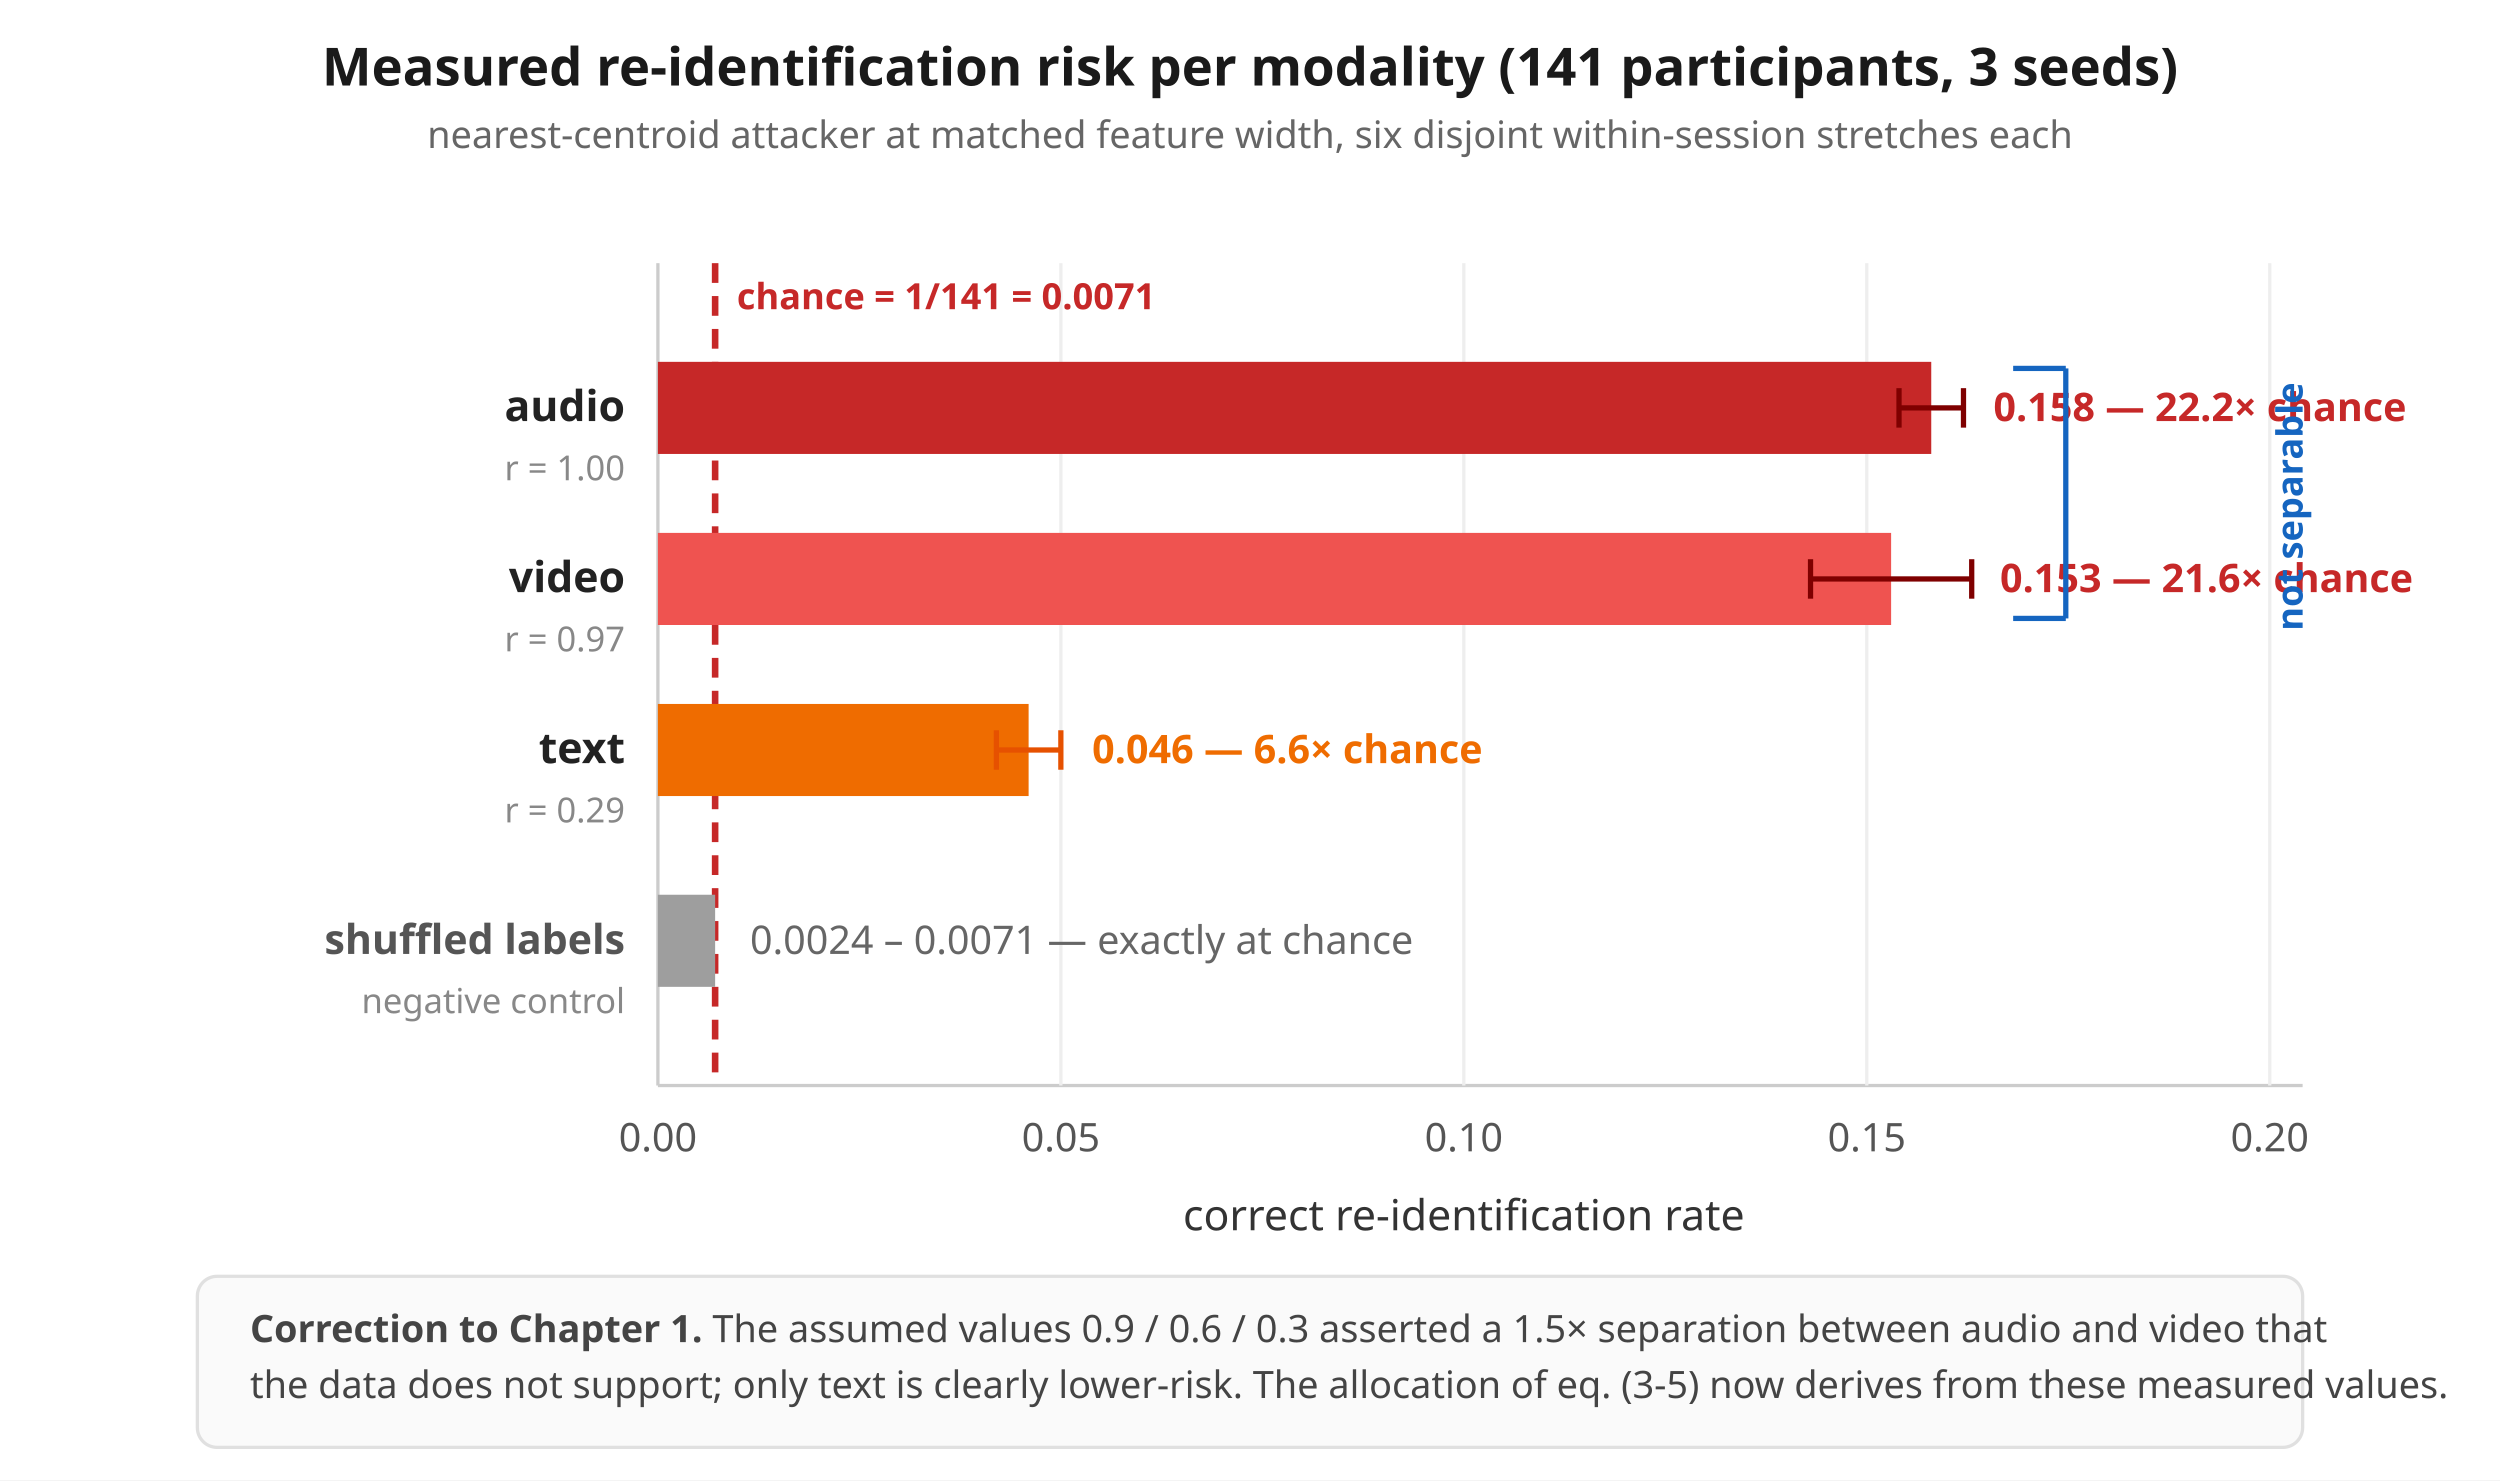
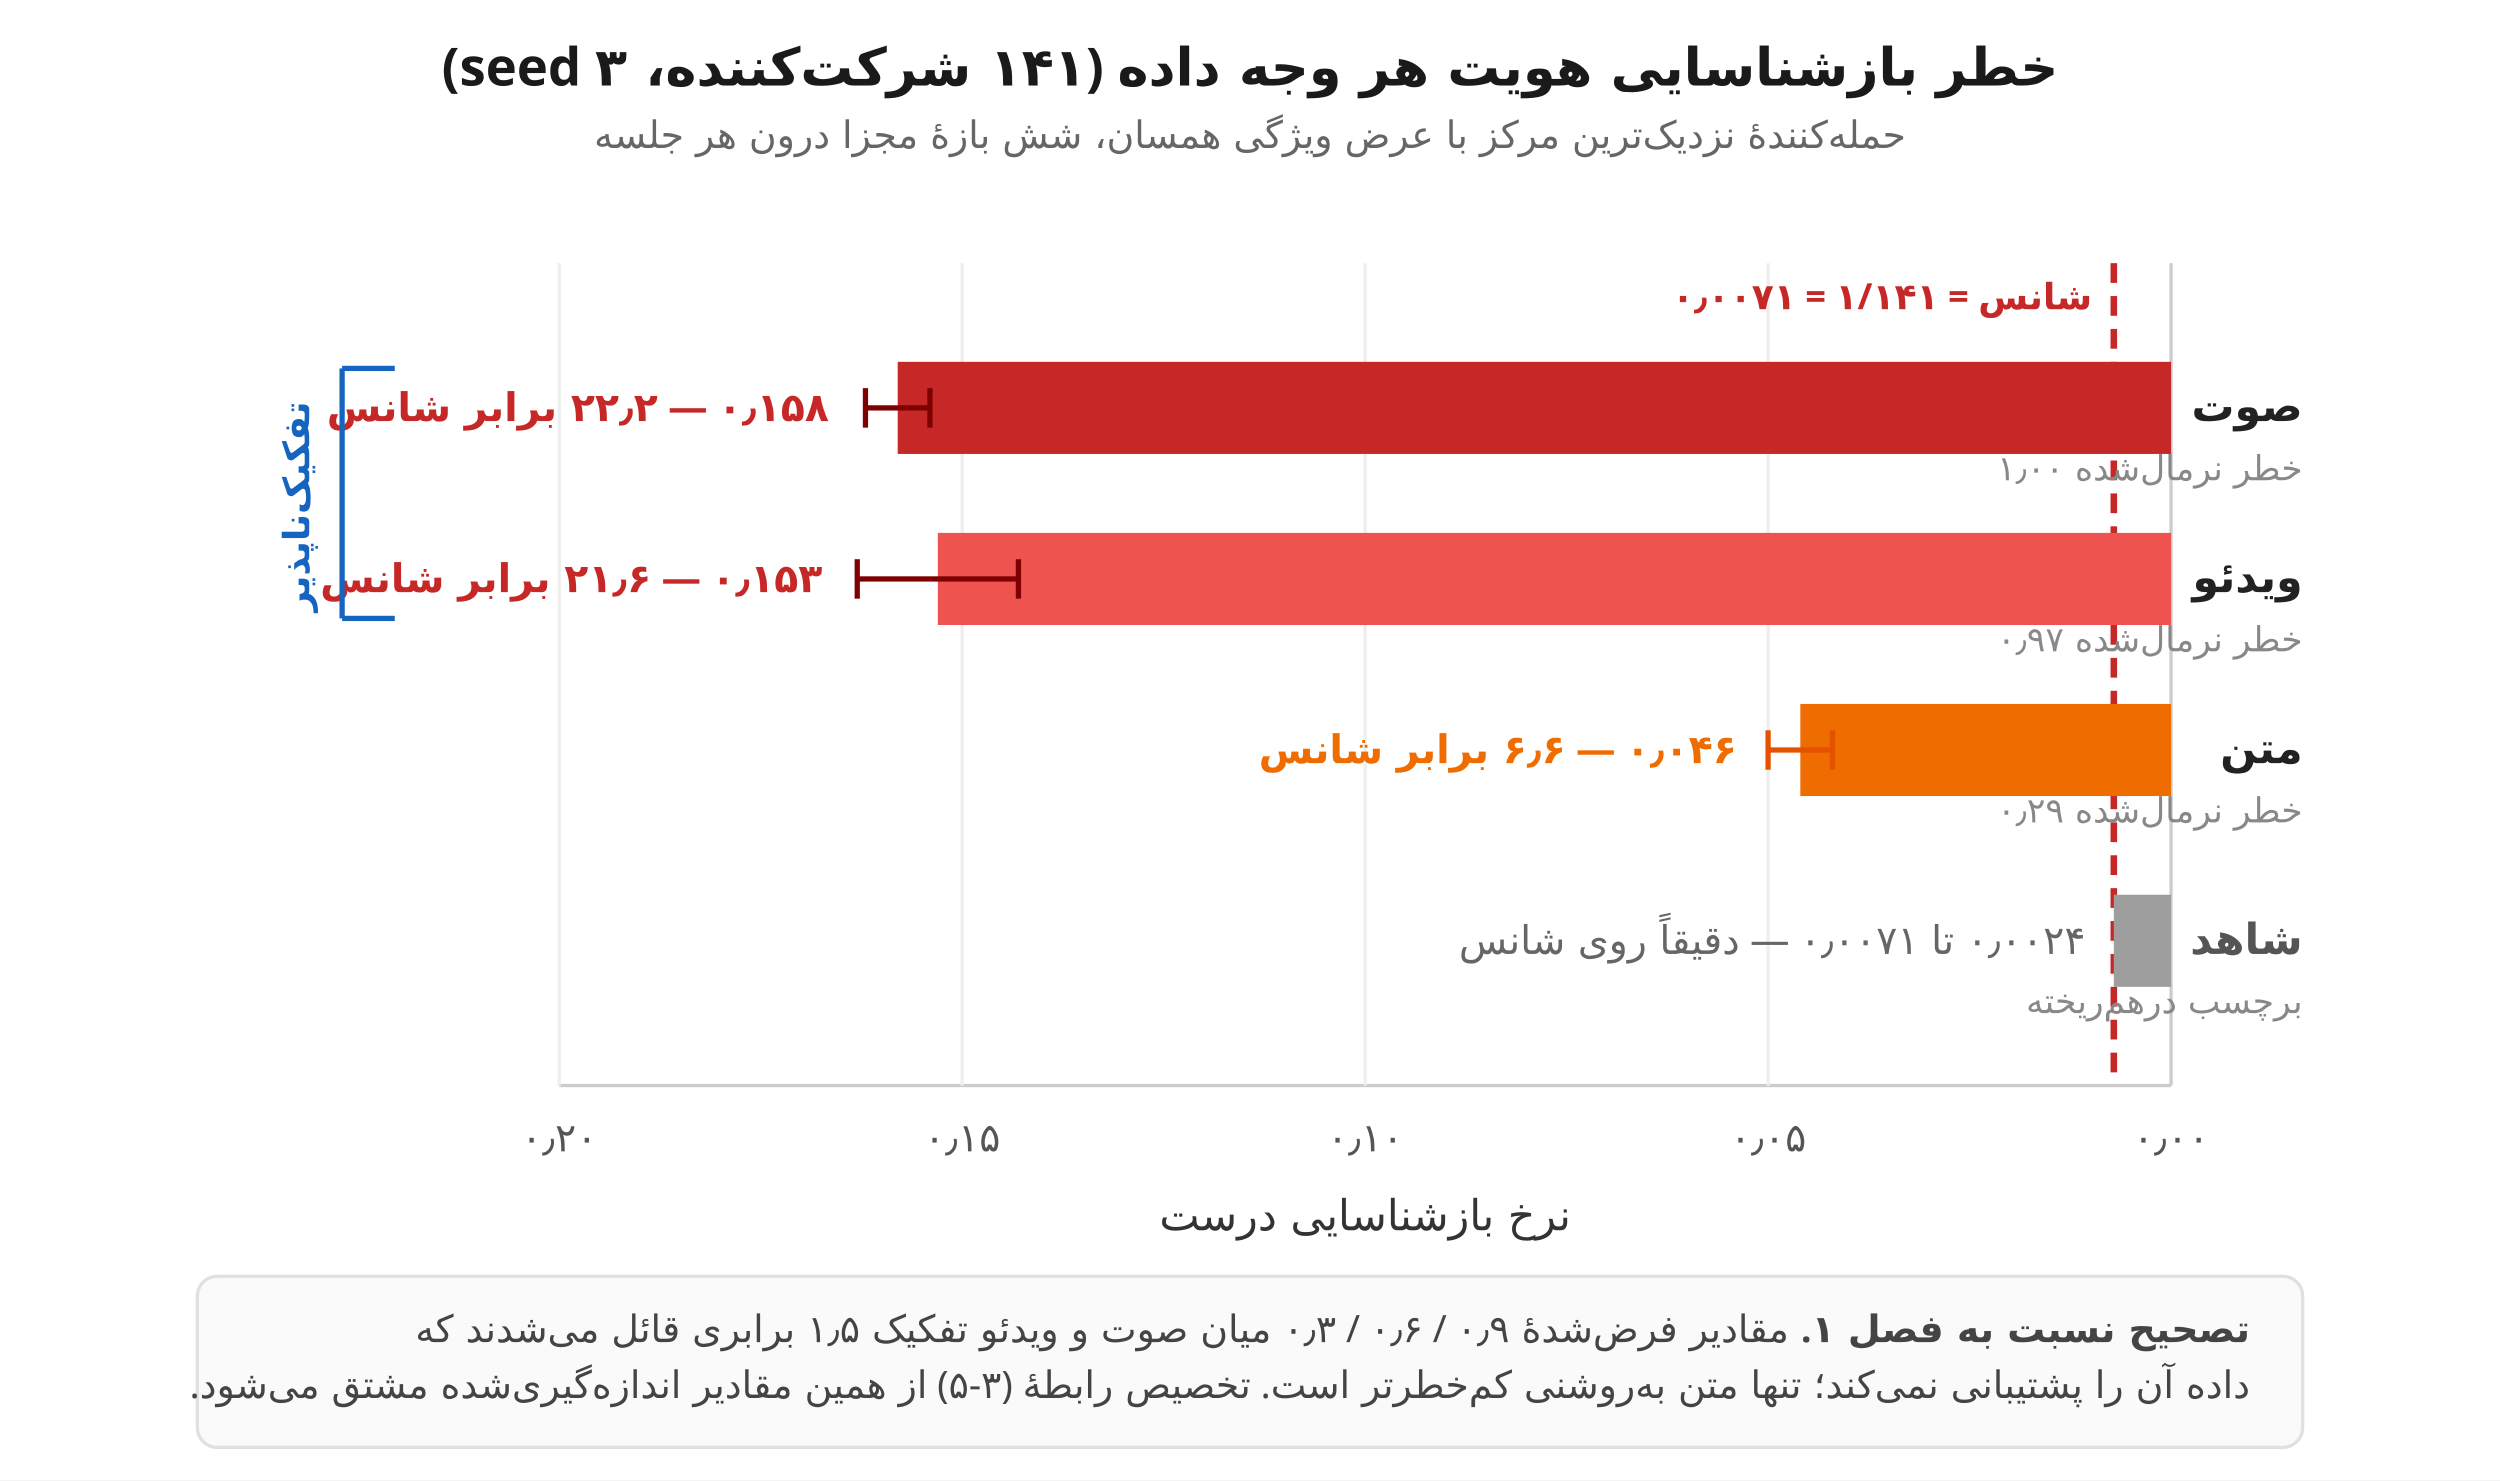
- <svg xmlns="http://www.w3.org/2000/svg" width="760" height="450" viewBox="0 0 760 450" font-family="Segoe UI, Tahoma, sans-serif">
+ <svg xmlns="http://www.w3.org/2000/svg" width="760" height="450" viewBox="0 0 760 450" font-family="Vazirmatn, Tahoma, 'Segoe UI', sans-serif">
  <rect width="760" height="450" fill="#ffffff" />
-   <text x="380" y="26" text-anchor="middle" font-size="16" font-weight="600" fill="#1a1a1a">Measured re-identification risk per modality (141 participants, 3 seeds)</text>
-   <text x="380" y="45" text-anchor="middle" font-size="11.5" fill="#666666">nearest-centroid attacker at matched feature width, six disjoint within-session stretches each</text>
+   <text x="380" y="26" text-anchor="middle" font-size="16" font-weight="600" fill="#1a1a1a" direction="rtl">خطر بازشناسایی هویت هر وجه داده (۱۴۱ شرکت‌کننده، ۳ seed)</text>
+   <text x="380" y="45" text-anchor="middle" font-size="11.5" fill="#666666" direction="rtl">حمله‌کنندهٔ نزدیک‌ترین مرکز با عرض ویژگی همسان، شش بازهٔ مجزا درون هر جلسه</text>
  <g stroke="#cccccc" stroke-width="1">
-     <line x1="200" y1="80" x2="200" y2="330" />
-     <line x1="200" y1="330" x2="700" y2="330" />
+     <line x1="660" y1="80" x2="660" y2="330" />
+     <line x1="170" y1="330" x2="660" y2="330" />
  </g>
  <g stroke="#eeeeee" stroke-width="1">
-     <line x1="322.5" y1="80" x2="322.5" y2="330" />
-     <line x1="445" y1="80" x2="445" y2="330" />
-     <line x1="567.5" y1="80" x2="567.5" y2="330" />
-     <line x1="690" y1="80" x2="690" y2="330" />
+     <line x1="537.5" y1="80" x2="537.5" y2="330" />
+     <line x1="415" y1="80" x2="415" y2="330" />
+     <line x1="292.5" y1="80" x2="292.5" y2="330" />
+     <line x1="170" y1="80" x2="170" y2="330" />
  </g>
  <g font-size="12" fill="#555555" text-anchor="middle">
-     <text x="200" y="350">0.00</text>
-     <text x="322.5" y="350">0.05</text>
-     <text x="445" y="350">0.10</text>
-     <text x="567.5" y="350">0.15</text>
-     <text x="690" y="350">0.20</text>
+     <text x="660" y="350">۰٫۰۰</text>
+     <text x="537.5" y="350">۰٫۰۵</text>
+     <text x="415" y="350">۰٫۱۰</text>
+     <text x="292.5" y="350">۰٫۱۵</text>
+     <text x="170" y="350">۰٫۲۰</text>
  </g>
-   <text x="445" y="374" font-size="13" fill="#333" text-anchor="middle">correct re-identification rate</text>
-   <line x1="217.4" y1="80" x2="217.4" y2="330" stroke="#c62828" stroke-width="2" stroke-dasharray="6 4" />
-   <text x="224" y="94" font-size="11" font-weight="600" fill="#c62828">chance = 1/141 = 0.0071</text>
-   <text x="190" y="128" font-size="13" font-weight="600" fill="#222" text-anchor="end">audio</text>
-   <rect x="200" y="110" width="387.1" height="28" fill="#c62828" />
+   <text x="415" y="374" font-size="13" fill="#333" text-anchor="middle" direction="rtl">نرخ بازشناسایی درست</text>
+   <line x1="642.6" y1="80" x2="642.6" y2="330" stroke="#c62828" stroke-width="2" stroke-dasharray="6 4" />
+   <text x="636" y="94" font-size="11" font-weight="600" fill="#c62828" direction="rtl" text-anchor="start">شانس = ۱/۱۴۱ = ۰٫۰۰۷۱</text>
+   <text x="700" y="128" font-size="13" font-weight="600" fill="#222" direction="rtl" text-anchor="start">صوت</text>
+   <rect x="272.9" y="110" width="387.1" height="28" fill="#c62828" />
  <g stroke="#7f0000" stroke-width="1.6">
-     <line x1="577.3" y1="124" x2="596.9" y2="124" />
-     <line x1="577.3" y1="118" x2="577.3" y2="130" />
-     <line x1="596.9" y1="118" x2="596.9" y2="130" />
+     <line x1="263.1" y1="124" x2="282.7" y2="124" />
+     <line x1="263.1" y1="118" x2="263.1" y2="130" />
+     <line x1="282.7" y1="118" x2="282.7" y2="130" />
  </g>
-   <text x="606" y="128" font-size="12" font-weight="600" fill="#c62828">0.158 — 22.2× chance</text>
-   <text x="190" y="146" font-size="10.5" fill="#888" text-anchor="end">r = 1.00</text>
-   <text x="190" y="180" font-size="13" font-weight="600" fill="#222" text-anchor="end">video</text>
-   <rect x="200" y="162" width="374.9" height="28" fill="#ef5350" />
+   <text x="252" y="128" font-size="12" font-weight="600" fill="#c62828" direction="rtl" text-anchor="start">۰٫۱۵۸ — ۲۲٫۲ برابر شانس</text>
+   <text x="700" y="146" font-size="10.5" fill="#888" direction="rtl" text-anchor="start">خطر نرمال‌شده ۱٫۰۰</text>
+   <text x="700" y="180" font-size="13" font-weight="600" fill="#222" direction="rtl" text-anchor="start">ویدئو</text>
+   <rect x="285.1" y="162" width="374.9" height="28" fill="#ef5350" />
  <g stroke="#7f0000" stroke-width="1.6">
-     <line x1="550.4" y1="176" x2="599.4" y2="176" />
-     <line x1="550.4" y1="170" x2="550.4" y2="182" />
-     <line x1="599.4" y1="170" x2="599.4" y2="182" />
+     <line x1="260.6" y1="176" x2="309.6" y2="176" />
+     <line x1="260.6" y1="170" x2="260.6" y2="182" />
+     <line x1="309.6" y1="170" x2="309.6" y2="182" />
  </g>
-   <text x="608" y="180" font-size="12" font-weight="600" fill="#c62828">0.153 — 21.6× chance</text>
-   <text x="190" y="198" font-size="10.5" fill="#888" text-anchor="end">r = 0.97</text>
-   <text x="190" y="232" font-size="13" font-weight="600" fill="#222" text-anchor="end">text</text>
-   <rect x="200" y="214" width="112.7" height="28" fill="#ef6c00" />
+   <text x="250" y="180" font-size="12" font-weight="600" fill="#c62828" direction="rtl" text-anchor="start">۰٫۱۵۳ — ۲۱٫۶ برابر شانس</text>
+   <text x="700" y="198" font-size="10.5" fill="#888" direction="rtl" text-anchor="start">خطر نرمال‌شده ۰٫۹۷</text>
+   <text x="700" y="232" font-size="13" font-weight="600" fill="#222" direction="rtl" text-anchor="start">متن</text>
+   <rect x="547.3" y="214" width="112.7" height="28" fill="#ef6c00" />
  <g stroke="#e65100" stroke-width="1.6">
-     <line x1="302.9" y1="228" x2="322.5" y2="228" />
-     <line x1="302.9" y1="222" x2="302.9" y2="234" />
-     <line x1="322.5" y1="222" x2="322.5" y2="234" />
+     <line x1="537.5" y1="228" x2="557.1" y2="228" />
+     <line x1="537.5" y1="222" x2="537.5" y2="234" />
+     <line x1="557.1" y1="222" x2="557.1" y2="234" />
  </g>
-   <text x="332" y="232" font-size="12" font-weight="600" fill="#ef6c00">0.046 — 6.6× chance</text>
-   <text x="190" y="250" font-size="10.5" fill="#888" text-anchor="end">r = 0.29</text>
-   <text x="190" y="290" font-size="12.5" font-weight="600" fill="#555" text-anchor="end">shuffled labels</text>
-   <rect x="200" y="272" width="17.4" height="28" fill="#9e9e9e" />
-   <text x="228" y="290" font-size="12" fill="#666">0.0024 – 0.0071 — exactly at chance</text>
-   <text x="190" y="308" font-size="10.5" fill="#888" text-anchor="end">negative control</text>
+   <text x="528" y="232" font-size="12" font-weight="600" fill="#ef6c00" direction="rtl" text-anchor="start">۰٫۰۴۶ — ۶٫۶ برابر شانس</text>
+   <text x="700" y="250" font-size="10.5" fill="#888" direction="rtl" text-anchor="start">خطر نرمال‌شده ۰٫۲۹</text>
+   <text x="700" y="290" font-size="13" font-weight="600" fill="#555" direction="rtl" text-anchor="start">شاهد</text>
+   <rect x="642.6" y="272" width="17.4" height="28" fill="#9e9e9e" />
+   <text x="634" y="290" font-size="12" fill="#666" direction="rtl" text-anchor="start">۰٫۰۰۲۴ تا ۰٫۰۰۷۱ — دقیقاً روی شانس</text>
+   <text x="700" y="308" font-size="10.5" fill="#888" direction="rtl" text-anchor="start">برچسب درهم‌ریخته</text>
  <g stroke="#1565c0" stroke-width="1.6">
-     <line x1="612" y1="112" x2="628" y2="112" />
-     <line x1="628" y1="112" x2="628" y2="188" />
-     <line x1="612" y1="188" x2="628" y2="188" />
+     <line x1="120" y1="112" x2="104" y2="112" />
+     <line x1="104" y1="112" x2="104" y2="188" />
+     <line x1="120" y1="188" x2="104" y2="188" />
  </g>
-   <text x="700" y="154" font-size="11" font-weight="600" fill="#1565c0" text-anchor="middle" transform="rotate(-90 700 154)">not separable</text>
+   <text x="94" y="154" font-size="11" font-weight="600" fill="#1565c0" text-anchor="middle" direction="rtl" transform="rotate(-90 94 154)">تفکیک‌ناپذیر</text>
  <rect x="60" y="388" width="640" height="52" rx="6" fill="#fafafa" stroke="#e0e0e0" />
-   <text x="76" y="408" font-size="11.5" fill="#444">
-     <tspan font-weight="600">Correction to Chapter 1.</tspan> The assumed values 0.9 / 0.6 / 0.3 asserted a 1.5× separation between audio and video that</text>
-   <text x="76" y="425" font-size="11.5" fill="#444">the data does not support; only text is clearly lower-risk. The allocation of eq. (3-5) now derives from these measured values.</text>
+   <text x="684" y="408" font-size="11.5" fill="#444" direction="rtl" text-anchor="start">
+     <tspan font-weight="600">تصحیح نسبت به فصل ۱.</tspan> مقادیر فرض‌شدهٔ ۰٫۹ / ۰٫۶ / ۰٫۳ میان صوت و ویدئو تفکیک ۱٫۵ برابری قائل می‌شدند که</text>
+   <text x="684" y="425" font-size="11.5" fill="#444" direction="rtl" text-anchor="start">داده آن را پشتیبانی نمی‌کند؛ تنها متن به‌روشنی کم‌خطرتر است. تخصیص رابطهٔ (۳-۵) از همین مقادیر اندازه‌گیری‌شده مشتق می‌شود.</text>
</svg>
